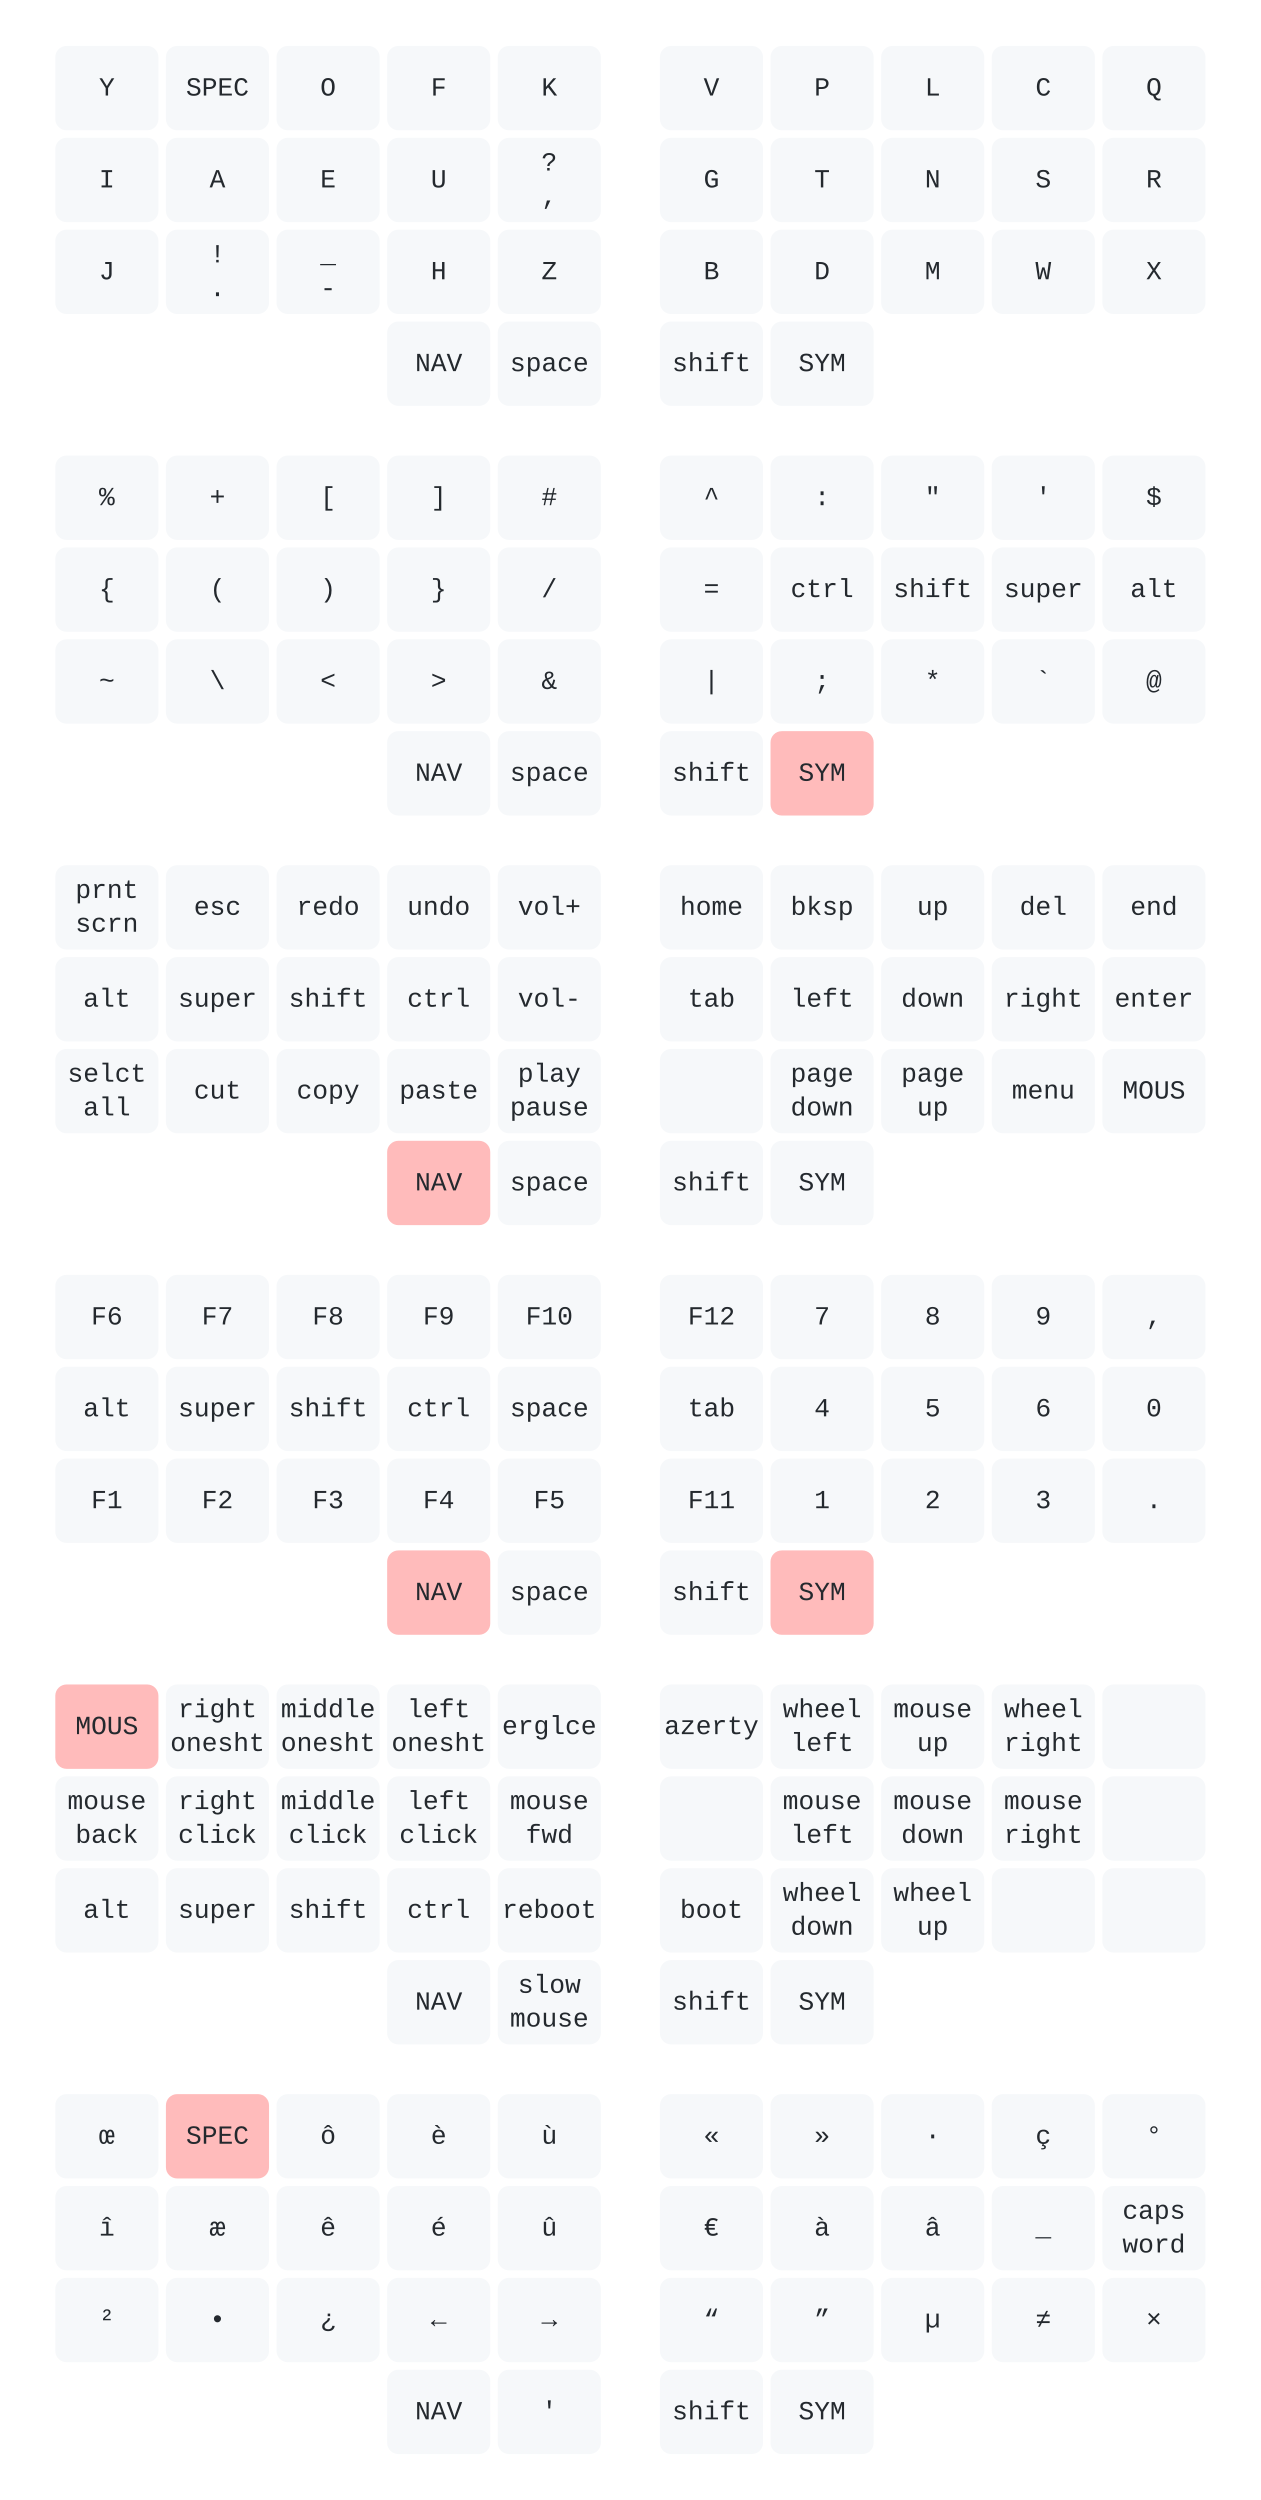
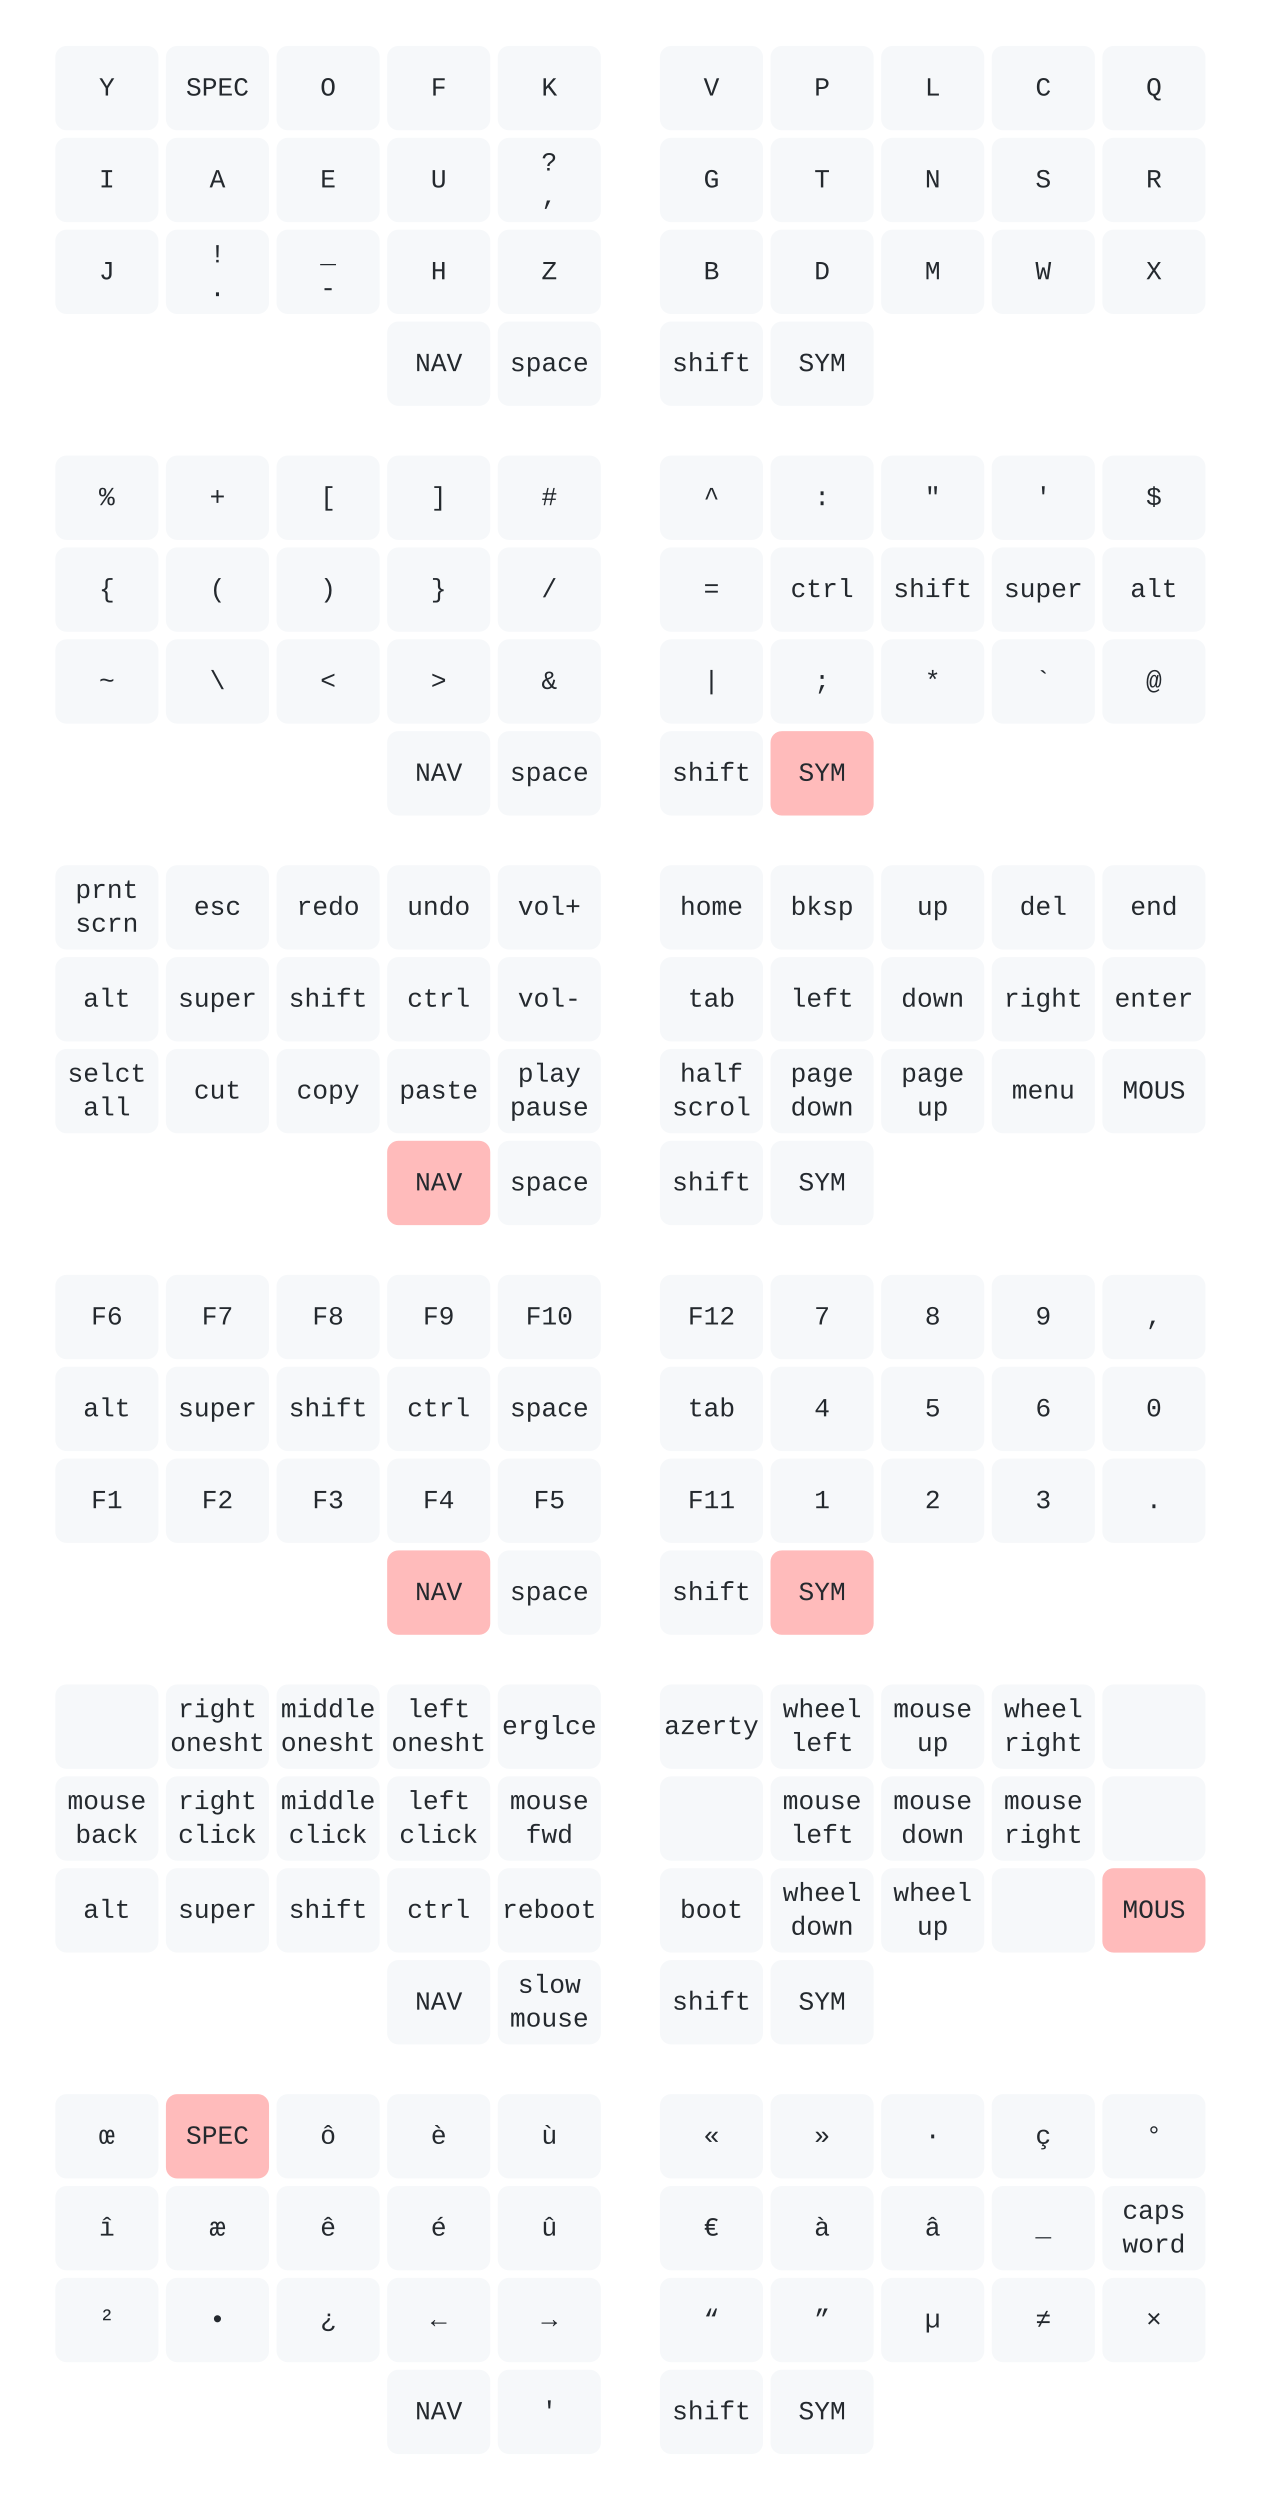
<svg xmlns="http://www.w3.org/2000/svg" width="672.5" height="1333.5" viewBox="0 0 672.5 1333.5">
  <style>
    svg {
        font-family: SFMono-Regular,Consolas,Liberation Mono,Menlo,monospace;
        font-size: 14px;
        font-kerning: normal;
        text-rendering: optimizeLegibility;
        fill: #24292e;
    }

    rect {
        fill: #f6f8fa;
    }

    .held {
        fill: #fbb;
    }
</style>
  <rect rx="6" ry="6" x="29.5" y="24.5" width="55" height="45" class="" />
  <text text-anchor="middle" dominant-baseline="middle" x="57.0" y="47.0">Y</text>
  <rect rx="6" ry="6" x="88.5" y="24.5" width="55" height="45" class="" />
  <text text-anchor="middle" dominant-baseline="middle" x="116.0" y="47.0">SPEC</text>
  <rect rx="6" ry="6" x="147.5" y="24.5" width="55" height="45" class="" />
  <text text-anchor="middle" dominant-baseline="middle" x="175.0" y="47.0">O</text>
  <rect rx="6" ry="6" x="206.5" y="24.5" width="55" height="45" class="" />
  <text text-anchor="middle" dominant-baseline="middle" x="234.0" y="47.0">F</text>
  <rect rx="6" ry="6" x="265.5" y="24.5" width="55" height="45" class="" />
  <text text-anchor="middle" dominant-baseline="middle" x="293.0" y="47.0">K</text>
  <rect rx="6" ry="6" x="29.5" y="73.5" width="55" height="45" class="" />
  <text text-anchor="middle" dominant-baseline="middle" x="57.0" y="96.0">I</text>
  <rect rx="6" ry="6" x="88.5" y="73.5" width="55" height="45" class="" />
  <text text-anchor="middle" dominant-baseline="middle" x="116.0" y="96.0">A</text>
  <rect rx="6" ry="6" x="147.5" y="73.5" width="55" height="45" class="" />
  <text text-anchor="middle" dominant-baseline="middle" x="175.0" y="96.0">E</text>
  <rect rx="6" ry="6" x="206.5" y="73.5" width="55" height="45" class="" />
  <text text-anchor="middle" dominant-baseline="middle" x="234.0" y="96.0">U</text>
  <rect rx="6" ry="6" x="265.5" y="73.5" width="55" height="45" class="" />
  <text text-anchor="middle" dominant-baseline="middle" x="293.0" y="87.0">?</text>
  <text text-anchor="middle" dominant-baseline="middle" x="293.0" y="105.0">,</text>
  <rect rx="6" ry="6" x="29.5" y="122.5" width="55" height="45" class="" />
  <text text-anchor="middle" dominant-baseline="middle" x="57.0" y="145.0">J</text>
  <rect rx="6" ry="6" x="88.5" y="122.5" width="55" height="45" class="" />
  <text text-anchor="middle" dominant-baseline="middle" x="116.0" y="136.0">!</text>
  <text text-anchor="middle" dominant-baseline="middle" x="116.0" y="154.0">.</text>
  <rect rx="6" ry="6" x="147.5" y="122.5" width="55" height="45" class="" />
  <text text-anchor="middle" dominant-baseline="middle" x="175.0" y="136.0">_</text>
  <text text-anchor="middle" dominant-baseline="middle" x="175.0" y="154.0">-</text>
  <rect rx="6" ry="6" x="206.5" y="122.5" width="55" height="45" class="" />
  <text text-anchor="middle" dominant-baseline="middle" x="234.0" y="145.0">H</text>
  <rect rx="6" ry="6" x="265.5" y="122.5" width="55" height="45" class="" />
  <text text-anchor="middle" dominant-baseline="middle" x="293.0" y="145.0">Z</text>
  <rect rx="6" ry="6" x="352.0" y="24.5" width="55" height="45" class="" />
  <text text-anchor="middle" dominant-baseline="middle" x="379.5" y="47.0">V</text>
  <rect rx="6" ry="6" x="411.0" y="24.5" width="55" height="45" class="" />
  <text text-anchor="middle" dominant-baseline="middle" x="438.5" y="47.0">P</text>
  <rect rx="6" ry="6" x="470.0" y="24.5" width="55" height="45" class="" />
  <text text-anchor="middle" dominant-baseline="middle" x="497.5" y="47.0">L</text>
  <rect rx="6" ry="6" x="529.0" y="24.5" width="55" height="45" class="" />
  <text text-anchor="middle" dominant-baseline="middle" x="556.5" y="47.0">C</text>
  <rect rx="6" ry="6" x="588.0" y="24.5" width="55" height="45" class="" />
  <text text-anchor="middle" dominant-baseline="middle" x="615.5" y="47.0">Q</text>
  <rect rx="6" ry="6" x="352.0" y="73.5" width="55" height="45" class="" />
  <text text-anchor="middle" dominant-baseline="middle" x="379.5" y="96.0">G</text>
  <rect rx="6" ry="6" x="411.0" y="73.5" width="55" height="45" class="" />
  <text text-anchor="middle" dominant-baseline="middle" x="438.5" y="96.0">T</text>
  <rect rx="6" ry="6" x="470.0" y="73.5" width="55" height="45" class="" />
  <text text-anchor="middle" dominant-baseline="middle" x="497.5" y="96.0">N</text>
  <rect rx="6" ry="6" x="529.0" y="73.5" width="55" height="45" class="" />
  <text text-anchor="middle" dominant-baseline="middle" x="556.5" y="96.0">S</text>
  <rect rx="6" ry="6" x="588.0" y="73.5" width="55" height="45" class="" />
  <text text-anchor="middle" dominant-baseline="middle" x="615.5" y="96.0">R</text>
  <rect rx="6" ry="6" x="352.0" y="122.5" width="55" height="45" class="" />
  <text text-anchor="middle" dominant-baseline="middle" x="379.5" y="145.0">B</text>
  <rect rx="6" ry="6" x="411.0" y="122.5" width="55" height="45" class="" />
  <text text-anchor="middle" dominant-baseline="middle" x="438.5" y="145.0">D</text>
  <rect rx="6" ry="6" x="470.0" y="122.5" width="55" height="45" class="" />
  <text text-anchor="middle" dominant-baseline="middle" x="497.5" y="145.0">M</text>
  <rect rx="6" ry="6" x="529.0" y="122.5" width="55" height="45" class="" />
  <text text-anchor="middle" dominant-baseline="middle" x="556.5" y="145.0">W</text>
  <rect rx="6" ry="6" x="588.0" y="122.5" width="55" height="45" class="" />
  <text text-anchor="middle" dominant-baseline="middle" x="615.5" y="145.0">X</text>
  <rect rx="6" ry="6" x="206.5" y="171.5" width="55" height="45" class="" />
  <text text-anchor="middle" dominant-baseline="middle" x="234.0" y="194.0">NAV</text>
  <rect rx="6" ry="6" x="265.5" y="171.5" width="55" height="45" class="" />
  <text text-anchor="middle" dominant-baseline="middle" x="293.0" y="194.0">space</text>
  <rect rx="6" ry="6" x="352.0" y="171.5" width="55" height="45" class="" />
  <text text-anchor="middle" dominant-baseline="middle" x="379.5" y="194.0">shift</text>
  <rect rx="6" ry="6" x="411.0" y="171.5" width="55" height="45" class="" />
  <text text-anchor="middle" dominant-baseline="middle" x="438.5" y="194.0">SYM</text>
  <rect rx="6" ry="6" x="29.5" y="243.0" width="55" height="45" class="" />
  <text text-anchor="middle" dominant-baseline="middle" x="57.0" y="265.5">%</text>
  <rect rx="6" ry="6" x="88.5" y="243.0" width="55" height="45" class="" />
  <text text-anchor="middle" dominant-baseline="middle" x="116.0" y="265.5">+</text>
  <rect rx="6" ry="6" x="147.5" y="243.0" width="55" height="45" class="" />
  <text text-anchor="middle" dominant-baseline="middle" x="175.0" y="265.5">[</text>
  <rect rx="6" ry="6" x="206.5" y="243.0" width="55" height="45" class="" />
  <text text-anchor="middle" dominant-baseline="middle" x="234.0" y="265.5">]</text>
  <rect rx="6" ry="6" x="265.5" y="243.0" width="55" height="45" class="" />
  <text text-anchor="middle" dominant-baseline="middle" x="293.0" y="265.5">#</text>
  <rect rx="6" ry="6" x="29.5" y="292.0" width="55" height="45" class="" />
  <text text-anchor="middle" dominant-baseline="middle" x="57.0" y="314.5">{</text>
  <rect rx="6" ry="6" x="88.5" y="292.0" width="55" height="45" class="" />
  <text text-anchor="middle" dominant-baseline="middle" x="116.0" y="314.5">(</text>
  <rect rx="6" ry="6" x="147.5" y="292.0" width="55" height="45" class="" />
  <text text-anchor="middle" dominant-baseline="middle" x="175.0" y="314.5">)</text>
  <rect rx="6" ry="6" x="206.5" y="292.0" width="55" height="45" class="" />
  <text text-anchor="middle" dominant-baseline="middle" x="234.0" y="314.5">}</text>
  <rect rx="6" ry="6" x="265.5" y="292.0" width="55" height="45" class="" />
  <text text-anchor="middle" dominant-baseline="middle" x="293.0" y="314.5">/</text>
  <rect rx="6" ry="6" x="29.5" y="341.0" width="55" height="45" class="" />
  <text text-anchor="middle" dominant-baseline="middle" x="57.0" y="363.5">~</text>
  <rect rx="6" ry="6" x="88.5" y="341.0" width="55" height="45" class="" />
  <text text-anchor="middle" dominant-baseline="middle" x="116.0" y="363.5">\</text>
  <rect rx="6" ry="6" x="147.5" y="341.0" width="55" height="45" class="" />
  <text text-anchor="middle" dominant-baseline="middle" x="175.0" y="363.5">&lt;</text>
  <rect rx="6" ry="6" x="206.5" y="341.0" width="55" height="45" class="" />
  <text text-anchor="middle" dominant-baseline="middle" x="234.0" y="363.5">&gt;</text>
  <rect rx="6" ry="6" x="265.5" y="341.0" width="55" height="45" class="" />
  <text text-anchor="middle" dominant-baseline="middle" x="293.0" y="363.5">&amp;</text>
  <rect rx="6" ry="6" x="352.0" y="243.0" width="55" height="45" class="" />
  <text text-anchor="middle" dominant-baseline="middle" x="379.5" y="265.5">^</text>
  <rect rx="6" ry="6" x="411.0" y="243.0" width="55" height="45" class="" />
  <text text-anchor="middle" dominant-baseline="middle" x="438.5" y="265.5">:</text>
  <rect rx="6" ry="6" x="470.0" y="243.0" width="55" height="45" class="" />
  <text text-anchor="middle" dominant-baseline="middle" x="497.5" y="265.5">"</text>
  <rect rx="6" ry="6" x="529.0" y="243.0" width="55" height="45" class="" />
  <text text-anchor="middle" dominant-baseline="middle" x="556.5" y="265.5">'</text>
  <rect rx="6" ry="6" x="588.0" y="243.0" width="55" height="45" class="" />
  <text text-anchor="middle" dominant-baseline="middle" x="615.5" y="265.5">$</text>
  <rect rx="6" ry="6" x="352.0" y="292.0" width="55" height="45" class="" />
  <text text-anchor="middle" dominant-baseline="middle" x="379.5" y="314.5">=</text>
  <rect rx="6" ry="6" x="411.0" y="292.0" width="55" height="45" class="" />
  <text text-anchor="middle" dominant-baseline="middle" x="438.5" y="314.5">ctrl</text>
  <rect rx="6" ry="6" x="470.0" y="292.0" width="55" height="45" class="" />
  <text text-anchor="middle" dominant-baseline="middle" x="497.5" y="314.5">shift</text>
  <rect rx="6" ry="6" x="529.0" y="292.0" width="55" height="45" class="" />
  <text text-anchor="middle" dominant-baseline="middle" x="556.5" y="314.5">super</text>
  <rect rx="6" ry="6" x="588.0" y="292.0" width="55" height="45" class="" />
  <text text-anchor="middle" dominant-baseline="middle" x="615.5" y="314.5">alt</text>
  <rect rx="6" ry="6" x="352.0" y="341.0" width="55" height="45" class="" />
  <text text-anchor="middle" dominant-baseline="middle" x="379.5" y="363.5">|</text>
  <rect rx="6" ry="6" x="411.0" y="341.0" width="55" height="45" class="" />
  <text text-anchor="middle" dominant-baseline="middle" x="438.5" y="363.5">;</text>
  <rect rx="6" ry="6" x="470.0" y="341.0" width="55" height="45" class="" />
  <text text-anchor="middle" dominant-baseline="middle" x="497.5" y="363.5">*</text>
  <rect rx="6" ry="6" x="529.0" y="341.0" width="55" height="45" class="" />
  <text text-anchor="middle" dominant-baseline="middle" x="556.5" y="363.5">`</text>
  <rect rx="6" ry="6" x="588.0" y="341.0" width="55" height="45" class="" />
  <text text-anchor="middle" dominant-baseline="middle" x="615.5" y="363.5">@</text>
  <rect rx="6" ry="6" x="206.5" y="390.0" width="55" height="45" class="" />
  <text text-anchor="middle" dominant-baseline="middle" x="234.0" y="412.5">NAV</text>
  <rect rx="6" ry="6" x="265.5" y="390.0" width="55" height="45" class="" />
  <text text-anchor="middle" dominant-baseline="middle" x="293.0" y="412.5">space</text>
  <rect rx="6" ry="6" x="352.0" y="390.0" width="55" height="45" class="" />
  <text text-anchor="middle" dominant-baseline="middle" x="379.5" y="412.5">shift</text>
  <rect rx="6" ry="6" x="411.0" y="390.0" width="55" height="45" class="held" />
  <text text-anchor="middle" dominant-baseline="middle" x="438.5" y="412.5">SYM</text>
  <rect rx="6" ry="6" x="29.5" y="461.5" width="55" height="45" class="" />
  <text text-anchor="middle" dominant-baseline="middle" x="57.0" y="475.0">prnt</text>
  <text text-anchor="middle" dominant-baseline="middle" x="57.0" y="493.0">scrn</text>
  <rect rx="6" ry="6" x="88.5" y="461.5" width="55" height="45" class="" />
  <text text-anchor="middle" dominant-baseline="middle" x="116.0" y="484.0">esc</text>
  <rect rx="6" ry="6" x="147.5" y="461.5" width="55" height="45" class="" />
  <text text-anchor="middle" dominant-baseline="middle" x="175.0" y="484.0">redo</text>
  <rect rx="6" ry="6" x="206.5" y="461.5" width="55" height="45" class="" />
  <text text-anchor="middle" dominant-baseline="middle" x="234.0" y="484.0">undo</text>
  <rect rx="6" ry="6" x="265.5" y="461.5" width="55" height="45" class="" />
  <text text-anchor="middle" dominant-baseline="middle" x="293.0" y="484.0">vol+</text>
  <rect rx="6" ry="6" x="29.5" y="510.5" width="55" height="45" class="" />
  <text text-anchor="middle" dominant-baseline="middle" x="57.0" y="533.0">alt</text>
  <rect rx="6" ry="6" x="88.5" y="510.5" width="55" height="45" class="" />
  <text text-anchor="middle" dominant-baseline="middle" x="116.0" y="533.0">super</text>
  <rect rx="6" ry="6" x="147.5" y="510.5" width="55" height="45" class="" />
  <text text-anchor="middle" dominant-baseline="middle" x="175.0" y="533.0">shift</text>
  <rect rx="6" ry="6" x="206.5" y="510.5" width="55" height="45" class="" />
  <text text-anchor="middle" dominant-baseline="middle" x="234.0" y="533.0">ctrl</text>
  <rect rx="6" ry="6" x="265.5" y="510.5" width="55" height="45" class="" />
  <text text-anchor="middle" dominant-baseline="middle" x="293.0" y="533.0">vol-</text>
  <rect rx="6" ry="6" x="29.5" y="559.5" width="55" height="45" class="" />
  <text text-anchor="middle" dominant-baseline="middle" x="57.0" y="573.0">selct</text>
  <text text-anchor="middle" dominant-baseline="middle" x="57.0" y="591.0">all</text>
  <rect rx="6" ry="6" x="88.5" y="559.5" width="55" height="45" class="" />
  <text text-anchor="middle" dominant-baseline="middle" x="116.0" y="582.0">cut</text>
  <rect rx="6" ry="6" x="147.5" y="559.5" width="55" height="45" class="" />
  <text text-anchor="middle" dominant-baseline="middle" x="175.0" y="582.0">copy</text>
  <rect rx="6" ry="6" x="206.5" y="559.5" width="55" height="45" class="" />
  <text text-anchor="middle" dominant-baseline="middle" x="234.0" y="582.0">paste</text>
  <rect rx="6" ry="6" x="265.5" y="559.5" width="55" height="45" class="" />
  <text text-anchor="middle" dominant-baseline="middle" x="293.0" y="573.0">play</text>
  <text text-anchor="middle" dominant-baseline="middle" x="293.0" y="591.0">pause</text>
  <rect rx="6" ry="6" x="352.0" y="461.5" width="55" height="45" class="" />
  <text text-anchor="middle" dominant-baseline="middle" x="379.5" y="484.0">home</text>
  <rect rx="6" ry="6" x="411.0" y="461.5" width="55" height="45" class="" />
  <text text-anchor="middle" dominant-baseline="middle" x="438.5" y="484.0">bksp</text>
  <rect rx="6" ry="6" x="470.0" y="461.5" width="55" height="45" class="" />
  <text text-anchor="middle" dominant-baseline="middle" x="497.5" y="484.0">up</text>
  <rect rx="6" ry="6" x="529.0" y="461.5" width="55" height="45" class="" />
  <text text-anchor="middle" dominant-baseline="middle" x="556.5" y="484.0">del</text>
  <rect rx="6" ry="6" x="588.0" y="461.5" width="55" height="45" class="" />
  <text text-anchor="middle" dominant-baseline="middle" x="615.5" y="484.0">end</text>
  <rect rx="6" ry="6" x="352.0" y="510.5" width="55" height="45" class="" />
  <text text-anchor="middle" dominant-baseline="middle" x="379.5" y="533.0">tab</text>
  <rect rx="6" ry="6" x="411.0" y="510.5" width="55" height="45" class="" />
  <text text-anchor="middle" dominant-baseline="middle" x="438.5" y="533.0">left</text>
  <rect rx="6" ry="6" x="470.0" y="510.5" width="55" height="45" class="" />
  <text text-anchor="middle" dominant-baseline="middle" x="497.5" y="533.0">down</text>
  <rect rx="6" ry="6" x="529.0" y="510.5" width="55" height="45" class="" />
  <text text-anchor="middle" dominant-baseline="middle" x="556.5" y="533.0">right</text>
  <rect rx="6" ry="6" x="588.0" y="510.5" width="55" height="45" class="" />
  <text text-anchor="middle" dominant-baseline="middle" x="615.5" y="533.0">enter</text>
  <rect rx="6" ry="6" x="352.0" y="559.5" width="55" height="45" class="" />
+   <text text-anchor="middle" dominant-baseline="middle" x="379.5" y="573.0">half</text>
+   <text text-anchor="middle" dominant-baseline="middle" x="379.5" y="591.0">scrol</text>
  <rect rx="6" ry="6" x="411.0" y="559.5" width="55" height="45" class="" />
  <text text-anchor="middle" dominant-baseline="middle" x="438.5" y="573.0">page</text>
  <text text-anchor="middle" dominant-baseline="middle" x="438.5" y="591.0">down</text>
  <rect rx="6" ry="6" x="470.0" y="559.5" width="55" height="45" class="" />
  <text text-anchor="middle" dominant-baseline="middle" x="497.5" y="573.0">page</text>
  <text text-anchor="middle" dominant-baseline="middle" x="497.5" y="591.0">up</text>
  <rect rx="6" ry="6" x="529.0" y="559.5" width="55" height="45" class="" />
  <text text-anchor="middle" dominant-baseline="middle" x="556.5" y="582.0">menu</text>
  <rect rx="6" ry="6" x="588.0" y="559.5" width="55" height="45" class="" />
  <text text-anchor="middle" dominant-baseline="middle" x="615.5" y="582.0">MOUS</text>
  <rect rx="6" ry="6" x="206.5" y="608.5" width="55" height="45" class="held" />
  <text text-anchor="middle" dominant-baseline="middle" x="234.0" y="631.0">NAV</text>
  <rect rx="6" ry="6" x="265.5" y="608.5" width="55" height="45" class="" />
  <text text-anchor="middle" dominant-baseline="middle" x="293.0" y="631.0">space</text>
  <rect rx="6" ry="6" x="352.0" y="608.5" width="55" height="45" class="" />
  <text text-anchor="middle" dominant-baseline="middle" x="379.5" y="631.0">shift</text>
  <rect rx="6" ry="6" x="411.0" y="608.5" width="55" height="45" class="" />
  <text text-anchor="middle" dominant-baseline="middle" x="438.5" y="631.0">SYM</text>
  <rect rx="6" ry="6" x="29.5" y="680.0" width="55" height="45" class="" />
  <text text-anchor="middle" dominant-baseline="middle" x="57.0" y="702.5">F6</text>
  <rect rx="6" ry="6" x="88.5" y="680.0" width="55" height="45" class="" />
  <text text-anchor="middle" dominant-baseline="middle" x="116.0" y="702.5">F7</text>
  <rect rx="6" ry="6" x="147.5" y="680.0" width="55" height="45" class="" />
  <text text-anchor="middle" dominant-baseline="middle" x="175.0" y="702.5">F8</text>
  <rect rx="6" ry="6" x="206.5" y="680.0" width="55" height="45" class="" />
  <text text-anchor="middle" dominant-baseline="middle" x="234.0" y="702.5">F9</text>
  <rect rx="6" ry="6" x="265.5" y="680.0" width="55" height="45" class="" />
  <text text-anchor="middle" dominant-baseline="middle" x="293.0" y="702.5">F10</text>
  <rect rx="6" ry="6" x="29.5" y="729.0" width="55" height="45" class="" />
  <text text-anchor="middle" dominant-baseline="middle" x="57.0" y="751.5">alt</text>
  <rect rx="6" ry="6" x="88.5" y="729.0" width="55" height="45" class="" />
  <text text-anchor="middle" dominant-baseline="middle" x="116.0" y="751.5">super</text>
  <rect rx="6" ry="6" x="147.5" y="729.0" width="55" height="45" class="" />
  <text text-anchor="middle" dominant-baseline="middle" x="175.0" y="751.5">shift</text>
  <rect rx="6" ry="6" x="206.5" y="729.0" width="55" height="45" class="" />
  <text text-anchor="middle" dominant-baseline="middle" x="234.0" y="751.5">ctrl</text>
  <rect rx="6" ry="6" x="265.5" y="729.0" width="55" height="45" class="" />
  <text text-anchor="middle" dominant-baseline="middle" x="293.0" y="751.5">space</text>
  <rect rx="6" ry="6" x="29.5" y="778.0" width="55" height="45" class="" />
  <text text-anchor="middle" dominant-baseline="middle" x="57.0" y="800.5">F1</text>
  <rect rx="6" ry="6" x="88.5" y="778.0" width="55" height="45" class="" />
  <text text-anchor="middle" dominant-baseline="middle" x="116.0" y="800.5">F2</text>
  <rect rx="6" ry="6" x="147.5" y="778.0" width="55" height="45" class="" />
  <text text-anchor="middle" dominant-baseline="middle" x="175.0" y="800.5">F3</text>
  <rect rx="6" ry="6" x="206.5" y="778.0" width="55" height="45" class="" />
  <text text-anchor="middle" dominant-baseline="middle" x="234.0" y="800.5">F4</text>
  <rect rx="6" ry="6" x="265.5" y="778.0" width="55" height="45" class="" />
  <text text-anchor="middle" dominant-baseline="middle" x="293.0" y="800.5">F5</text>
  <rect rx="6" ry="6" x="352.0" y="680.0" width="55" height="45" class="" />
  <text text-anchor="middle" dominant-baseline="middle" x="379.5" y="702.5">F12</text>
  <rect rx="6" ry="6" x="411.0" y="680.0" width="55" height="45" class="" />
  <text text-anchor="middle" dominant-baseline="middle" x="438.5" y="702.5">7</text>
  <rect rx="6" ry="6" x="470.0" y="680.0" width="55" height="45" class="" />
  <text text-anchor="middle" dominant-baseline="middle" x="497.5" y="702.5">8</text>
  <rect rx="6" ry="6" x="529.0" y="680.0" width="55" height="45" class="" />
  <text text-anchor="middle" dominant-baseline="middle" x="556.5" y="702.5">9</text>
  <rect rx="6" ry="6" x="588.0" y="680.0" width="55" height="45" class="" />
  <text text-anchor="middle" dominant-baseline="middle" x="615.5" y="702.5">,</text>
  <rect rx="6" ry="6" x="352.0" y="729.0" width="55" height="45" class="" />
  <text text-anchor="middle" dominant-baseline="middle" x="379.5" y="751.5">tab</text>
  <rect rx="6" ry="6" x="411.0" y="729.0" width="55" height="45" class="" />
  <text text-anchor="middle" dominant-baseline="middle" x="438.5" y="751.5">4</text>
  <rect rx="6" ry="6" x="470.0" y="729.0" width="55" height="45" class="" />
  <text text-anchor="middle" dominant-baseline="middle" x="497.5" y="751.5">5</text>
  <rect rx="6" ry="6" x="529.0" y="729.0" width="55" height="45" class="" />
  <text text-anchor="middle" dominant-baseline="middle" x="556.5" y="751.5">6</text>
  <rect rx="6" ry="6" x="588.0" y="729.0" width="55" height="45" class="" />
  <text text-anchor="middle" dominant-baseline="middle" x="615.5" y="751.5">0</text>
  <rect rx="6" ry="6" x="352.0" y="778.0" width="55" height="45" class="" />
  <text text-anchor="middle" dominant-baseline="middle" x="379.5" y="800.5">F11</text>
  <rect rx="6" ry="6" x="411.0" y="778.0" width="55" height="45" class="" />
  <text text-anchor="middle" dominant-baseline="middle" x="438.5" y="800.5">1</text>
  <rect rx="6" ry="6" x="470.0" y="778.0" width="55" height="45" class="" />
  <text text-anchor="middle" dominant-baseline="middle" x="497.5" y="800.5">2</text>
  <rect rx="6" ry="6" x="529.0" y="778.0" width="55" height="45" class="" />
  <text text-anchor="middle" dominant-baseline="middle" x="556.5" y="800.5">3</text>
  <rect rx="6" ry="6" x="588.0" y="778.0" width="55" height="45" class="" />
  <text text-anchor="middle" dominant-baseline="middle" x="615.5" y="800.5">.</text>
  <rect rx="6" ry="6" x="206.5" y="827.0" width="55" height="45" class="held" />
  <text text-anchor="middle" dominant-baseline="middle" x="234.0" y="849.5">NAV</text>
  <rect rx="6" ry="6" x="265.5" y="827.0" width="55" height="45" class="" />
  <text text-anchor="middle" dominant-baseline="middle" x="293.0" y="849.5">space</text>
  <rect rx="6" ry="6" x="352.0" y="827.0" width="55" height="45" class="" />
  <text text-anchor="middle" dominant-baseline="middle" x="379.5" y="849.5">shift</text>
  <rect rx="6" ry="6" x="411.0" y="827.0" width="55" height="45" class="held" />
  <text text-anchor="middle" dominant-baseline="middle" x="438.5" y="849.5">SYM</text>
-   <rect rx="6" ry="6" x="29.5" y="898.5" width="55" height="45" class="held" />
-   <text text-anchor="middle" dominant-baseline="middle" x="57.0" y="921.0">MOUS</text>
+   <rect rx="6" ry="6" x="29.5" y="898.5" width="55" height="45" class="" />
  <rect rx="6" ry="6" x="88.5" y="898.5" width="55" height="45" class="" />
  <text text-anchor="middle" dominant-baseline="middle" x="116.0" y="912.0">right</text>
  <text text-anchor="middle" dominant-baseline="middle" x="116.0" y="930.0">onesht</text>
  <rect rx="6" ry="6" x="147.5" y="898.5" width="55" height="45" class="" />
  <text text-anchor="middle" dominant-baseline="middle" x="175.0" y="912.0">middle</text>
  <text text-anchor="middle" dominant-baseline="middle" x="175.0" y="930.0">onesht</text>
  <rect rx="6" ry="6" x="206.5" y="898.5" width="55" height="45" class="" />
  <text text-anchor="middle" dominant-baseline="middle" x="234.0" y="912.0">left</text>
  <text text-anchor="middle" dominant-baseline="middle" x="234.0" y="930.0">onesht</text>
  <rect rx="6" ry="6" x="265.5" y="898.5" width="55" height="45" class="" />
  <text text-anchor="middle" dominant-baseline="middle" x="293.0" y="921.0">erglce</text>
  <rect rx="6" ry="6" x="29.5" y="947.5" width="55" height="45" class="" />
  <text text-anchor="middle" dominant-baseline="middle" x="57.0" y="961.0">mouse</text>
  <text text-anchor="middle" dominant-baseline="middle" x="57.0" y="979.0">back</text>
  <rect rx="6" ry="6" x="88.5" y="947.5" width="55" height="45" class="" />
  <text text-anchor="middle" dominant-baseline="middle" x="116.0" y="961.0">right</text>
  <text text-anchor="middle" dominant-baseline="middle" x="116.0" y="979.0">click</text>
  <rect rx="6" ry="6" x="147.5" y="947.5" width="55" height="45" class="" />
  <text text-anchor="middle" dominant-baseline="middle" x="175.0" y="961.0">middle</text>
  <text text-anchor="middle" dominant-baseline="middle" x="175.0" y="979.0">click</text>
  <rect rx="6" ry="6" x="206.5" y="947.5" width="55" height="45" class="" />
  <text text-anchor="middle" dominant-baseline="middle" x="234.0" y="961.0">left</text>
  <text text-anchor="middle" dominant-baseline="middle" x="234.0" y="979.0">click</text>
  <rect rx="6" ry="6" x="265.5" y="947.5" width="55" height="45" class="" />
  <text text-anchor="middle" dominant-baseline="middle" x="293.0" y="961.0">mouse</text>
  <text text-anchor="middle" dominant-baseline="middle" x="293.0" y="979.0">fwd</text>
  <rect rx="6" ry="6" x="29.5" y="996.5" width="55" height="45" class="" />
  <text text-anchor="middle" dominant-baseline="middle" x="57.0" y="1019.0">alt</text>
  <rect rx="6" ry="6" x="88.5" y="996.5" width="55" height="45" class="" />
  <text text-anchor="middle" dominant-baseline="middle" x="116.0" y="1019.0">super</text>
  <rect rx="6" ry="6" x="147.5" y="996.5" width="55" height="45" class="" />
  <text text-anchor="middle" dominant-baseline="middle" x="175.0" y="1019.0">shift</text>
  <rect rx="6" ry="6" x="206.5" y="996.5" width="55" height="45" class="" />
  <text text-anchor="middle" dominant-baseline="middle" x="234.0" y="1019.0">ctrl</text>
  <rect rx="6" ry="6" x="265.5" y="996.5" width="55" height="45" class="" />
  <text text-anchor="middle" dominant-baseline="middle" x="293.0" y="1019.0">reboot</text>
  <rect rx="6" ry="6" x="352.0" y="898.5" width="55" height="45" class="" />
  <text text-anchor="middle" dominant-baseline="middle" x="379.5" y="921.0">azerty</text>
  <rect rx="6" ry="6" x="411.0" y="898.5" width="55" height="45" class="" />
  <text text-anchor="middle" dominant-baseline="middle" x="438.5" y="912.0">wheel</text>
  <text text-anchor="middle" dominant-baseline="middle" x="438.5" y="930.0">left</text>
  <rect rx="6" ry="6" x="470.0" y="898.5" width="55" height="45" class="" />
  <text text-anchor="middle" dominant-baseline="middle" x="497.5" y="912.0">mouse</text>
  <text text-anchor="middle" dominant-baseline="middle" x="497.5" y="930.0">up</text>
  <rect rx="6" ry="6" x="529.0" y="898.5" width="55" height="45" class="" />
  <text text-anchor="middle" dominant-baseline="middle" x="556.5" y="912.0">wheel</text>
  <text text-anchor="middle" dominant-baseline="middle" x="556.5" y="930.0">right</text>
  <rect rx="6" ry="6" x="588.0" y="898.5" width="55" height="45" class="" />
  <rect rx="6" ry="6" x="352.0" y="947.5" width="55" height="45" class="" />
  <rect rx="6" ry="6" x="411.0" y="947.5" width="55" height="45" class="" />
  <text text-anchor="middle" dominant-baseline="middle" x="438.5" y="961.0">mouse</text>
  <text text-anchor="middle" dominant-baseline="middle" x="438.5" y="979.0">left</text>
  <rect rx="6" ry="6" x="470.0" y="947.5" width="55" height="45" class="" />
  <text text-anchor="middle" dominant-baseline="middle" x="497.5" y="961.0">mouse</text>
  <text text-anchor="middle" dominant-baseline="middle" x="497.5" y="979.0">down</text>
  <rect rx="6" ry="6" x="529.0" y="947.5" width="55" height="45" class="" />
  <text text-anchor="middle" dominant-baseline="middle" x="556.5" y="961.0">mouse</text>
  <text text-anchor="middle" dominant-baseline="middle" x="556.5" y="979.0">right</text>
  <rect rx="6" ry="6" x="588.0" y="947.5" width="55" height="45" class="" />
  <rect rx="6" ry="6" x="352.0" y="996.5" width="55" height="45" class="" />
  <text text-anchor="middle" dominant-baseline="middle" x="379.5" y="1019.0">boot</text>
  <rect rx="6" ry="6" x="411.0" y="996.5" width="55" height="45" class="" />
  <text text-anchor="middle" dominant-baseline="middle" x="438.5" y="1010.0">wheel</text>
  <text text-anchor="middle" dominant-baseline="middle" x="438.5" y="1028.0">down</text>
  <rect rx="6" ry="6" x="470.0" y="996.5" width="55" height="45" class="" />
  <text text-anchor="middle" dominant-baseline="middle" x="497.5" y="1010.0">wheel</text>
  <text text-anchor="middle" dominant-baseline="middle" x="497.5" y="1028.0">up</text>
  <rect rx="6" ry="6" x="529.0" y="996.5" width="55" height="45" class="" />
-   <rect rx="6" ry="6" x="588.0" y="996.5" width="55" height="45" class="" />
+   <rect rx="6" ry="6" x="588.0" y="996.5" width="55" height="45" class="held" />
+   <text text-anchor="middle" dominant-baseline="middle" x="615.5" y="1019.0">MOUS</text>
  <rect rx="6" ry="6" x="206.5" y="1045.5" width="55" height="45" class="" />
  <text text-anchor="middle" dominant-baseline="middle" x="234.0" y="1068.0">NAV</text>
  <rect rx="6" ry="6" x="265.5" y="1045.5" width="55" height="45" class="" />
  <text text-anchor="middle" dominant-baseline="middle" x="293.0" y="1059.0">slow</text>
  <text text-anchor="middle" dominant-baseline="middle" x="293.0" y="1077.0">mouse</text>
  <rect rx="6" ry="6" x="352.0" y="1045.5" width="55" height="45" class="" />
  <text text-anchor="middle" dominant-baseline="middle" x="379.5" y="1068.0">shift</text>
  <rect rx="6" ry="6" x="411.0" y="1045.5" width="55" height="45" class="" />
  <text text-anchor="middle" dominant-baseline="middle" x="438.5" y="1068.0">SYM</text>
  <rect rx="6" ry="6" x="29.5" y="1117.0" width="55" height="45" class="" />
  <text text-anchor="middle" dominant-baseline="middle" x="57.0" y="1139.5">œ</text>
  <rect rx="6" ry="6" x="88.5" y="1117.0" width="55" height="45" class="held" />
  <text text-anchor="middle" dominant-baseline="middle" x="116.0" y="1139.5">SPEC</text>
  <rect rx="6" ry="6" x="147.5" y="1117.0" width="55" height="45" class="" />
  <text text-anchor="middle" dominant-baseline="middle" x="175.0" y="1139.5">ô</text>
  <rect rx="6" ry="6" x="206.5" y="1117.0" width="55" height="45" class="" />
  <text text-anchor="middle" dominant-baseline="middle" x="234.0" y="1139.5">è</text>
  <rect rx="6" ry="6" x="265.5" y="1117.0" width="55" height="45" class="" />
  <text text-anchor="middle" dominant-baseline="middle" x="293.0" y="1139.5">ù</text>
  <rect rx="6" ry="6" x="29.5" y="1166.0" width="55" height="45" class="" />
  <text text-anchor="middle" dominant-baseline="middle" x="57.0" y="1188.5">î</text>
  <rect rx="6" ry="6" x="88.5" y="1166.0" width="55" height="45" class="" />
  <text text-anchor="middle" dominant-baseline="middle" x="116.0" y="1188.5">æ</text>
  <rect rx="6" ry="6" x="147.5" y="1166.0" width="55" height="45" class="" />
  <text text-anchor="middle" dominant-baseline="middle" x="175.0" y="1188.5">ê</text>
  <rect rx="6" ry="6" x="206.5" y="1166.0" width="55" height="45" class="" />
  <text text-anchor="middle" dominant-baseline="middle" x="234.0" y="1188.5">é</text>
  <rect rx="6" ry="6" x="265.5" y="1166.0" width="55" height="45" class="" />
  <text text-anchor="middle" dominant-baseline="middle" x="293.0" y="1188.5">û</text>
  <rect rx="6" ry="6" x="29.5" y="1215.0" width="55" height="45" class="" />
  <text text-anchor="middle" dominant-baseline="middle" x="57.0" y="1237.5">²</text>
  <rect rx="6" ry="6" x="88.5" y="1215.0" width="55" height="45" class="" />
  <text text-anchor="middle" dominant-baseline="middle" x="116.0" y="1237.5">•</text>
  <rect rx="6" ry="6" x="147.5" y="1215.0" width="55" height="45" class="" />
  <text text-anchor="middle" dominant-baseline="middle" x="175.0" y="1237.5">¿</text>
  <rect rx="6" ry="6" x="206.5" y="1215.0" width="55" height="45" class="" />
  <text text-anchor="middle" dominant-baseline="middle" x="234.0" y="1237.5">←</text>
  <rect rx="6" ry="6" x="265.5" y="1215.0" width="55" height="45" class="" />
  <text text-anchor="middle" dominant-baseline="middle" x="293.0" y="1237.5">→</text>
  <rect rx="6" ry="6" x="352.0" y="1117.0" width="55" height="45" class="" />
  <text text-anchor="middle" dominant-baseline="middle" x="379.5" y="1139.5">«</text>
  <rect rx="6" ry="6" x="411.0" y="1117.0" width="55" height="45" class="" />
  <text text-anchor="middle" dominant-baseline="middle" x="438.5" y="1139.5">»</text>
  <rect rx="6" ry="6" x="470.0" y="1117.0" width="55" height="45" class="" />
  <text text-anchor="middle" dominant-baseline="middle" x="497.5" y="1139.5">·</text>
  <rect rx="6" ry="6" x="529.0" y="1117.0" width="55" height="45" class="" />
  <text text-anchor="middle" dominant-baseline="middle" x="556.5" y="1139.5">ç</text>
  <rect rx="6" ry="6" x="588.0" y="1117.0" width="55" height="45" class="" />
  <text text-anchor="middle" dominant-baseline="middle" x="615.5" y="1139.5">°</text>
  <rect rx="6" ry="6" x="352.0" y="1166.0" width="55" height="45" class="" />
  <text text-anchor="middle" dominant-baseline="middle" x="379.5" y="1188.5">€</text>
  <rect rx="6" ry="6" x="411.0" y="1166.0" width="55" height="45" class="" />
  <text text-anchor="middle" dominant-baseline="middle" x="438.5" y="1188.5">à</text>
  <rect rx="6" ry="6" x="470.0" y="1166.0" width="55" height="45" class="" />
  <text text-anchor="middle" dominant-baseline="middle" x="497.5" y="1188.5">â</text>
  <rect rx="6" ry="6" x="529.0" y="1166.0" width="55" height="45" class="" />
  <text text-anchor="middle" dominant-baseline="middle" x="556.5" y="1188.5">_</text>
  <rect rx="6" ry="6" x="588.0" y="1166.0" width="55" height="45" class="" />
  <text text-anchor="middle" dominant-baseline="middle" x="615.5" y="1179.5">caps</text>
  <text text-anchor="middle" dominant-baseline="middle" x="615.5" y="1197.5">word</text>
  <rect rx="6" ry="6" x="352.0" y="1215.0" width="55" height="45" class="" />
  <text text-anchor="middle" dominant-baseline="middle" x="379.5" y="1237.5">“</text>
  <rect rx="6" ry="6" x="411.0" y="1215.0" width="55" height="45" class="" />
  <text text-anchor="middle" dominant-baseline="middle" x="438.5" y="1237.5">”</text>
  <rect rx="6" ry="6" x="470.0" y="1215.0" width="55" height="45" class="" />
  <text text-anchor="middle" dominant-baseline="middle" x="497.5" y="1237.5">µ</text>
  <rect rx="6" ry="6" x="529.0" y="1215.0" width="55" height="45" class="" />
  <text text-anchor="middle" dominant-baseline="middle" x="556.5" y="1237.5">≠</text>
  <rect rx="6" ry="6" x="588.0" y="1215.0" width="55" height="45" class="" />
  <text text-anchor="middle" dominant-baseline="middle" x="615.5" y="1237.5">×</text>
  <rect rx="6" ry="6" x="206.5" y="1264.0" width="55" height="45" class="" />
  <text text-anchor="middle" dominant-baseline="middle" x="234.0" y="1286.5">NAV</text>
  <rect rx="6" ry="6" x="265.5" y="1264.0" width="55" height="45" class="" />
  <text text-anchor="middle" dominant-baseline="middle" x="293.0" y="1286.5">'</text>
  <rect rx="6" ry="6" x="352.0" y="1264.0" width="55" height="45" class="" />
  <text text-anchor="middle" dominant-baseline="middle" x="379.5" y="1286.5">shift</text>
  <rect rx="6" ry="6" x="411.0" y="1264.0" width="55" height="45" class="" />
  <text text-anchor="middle" dominant-baseline="middle" x="438.5" y="1286.5">SYM</text>
</svg>
